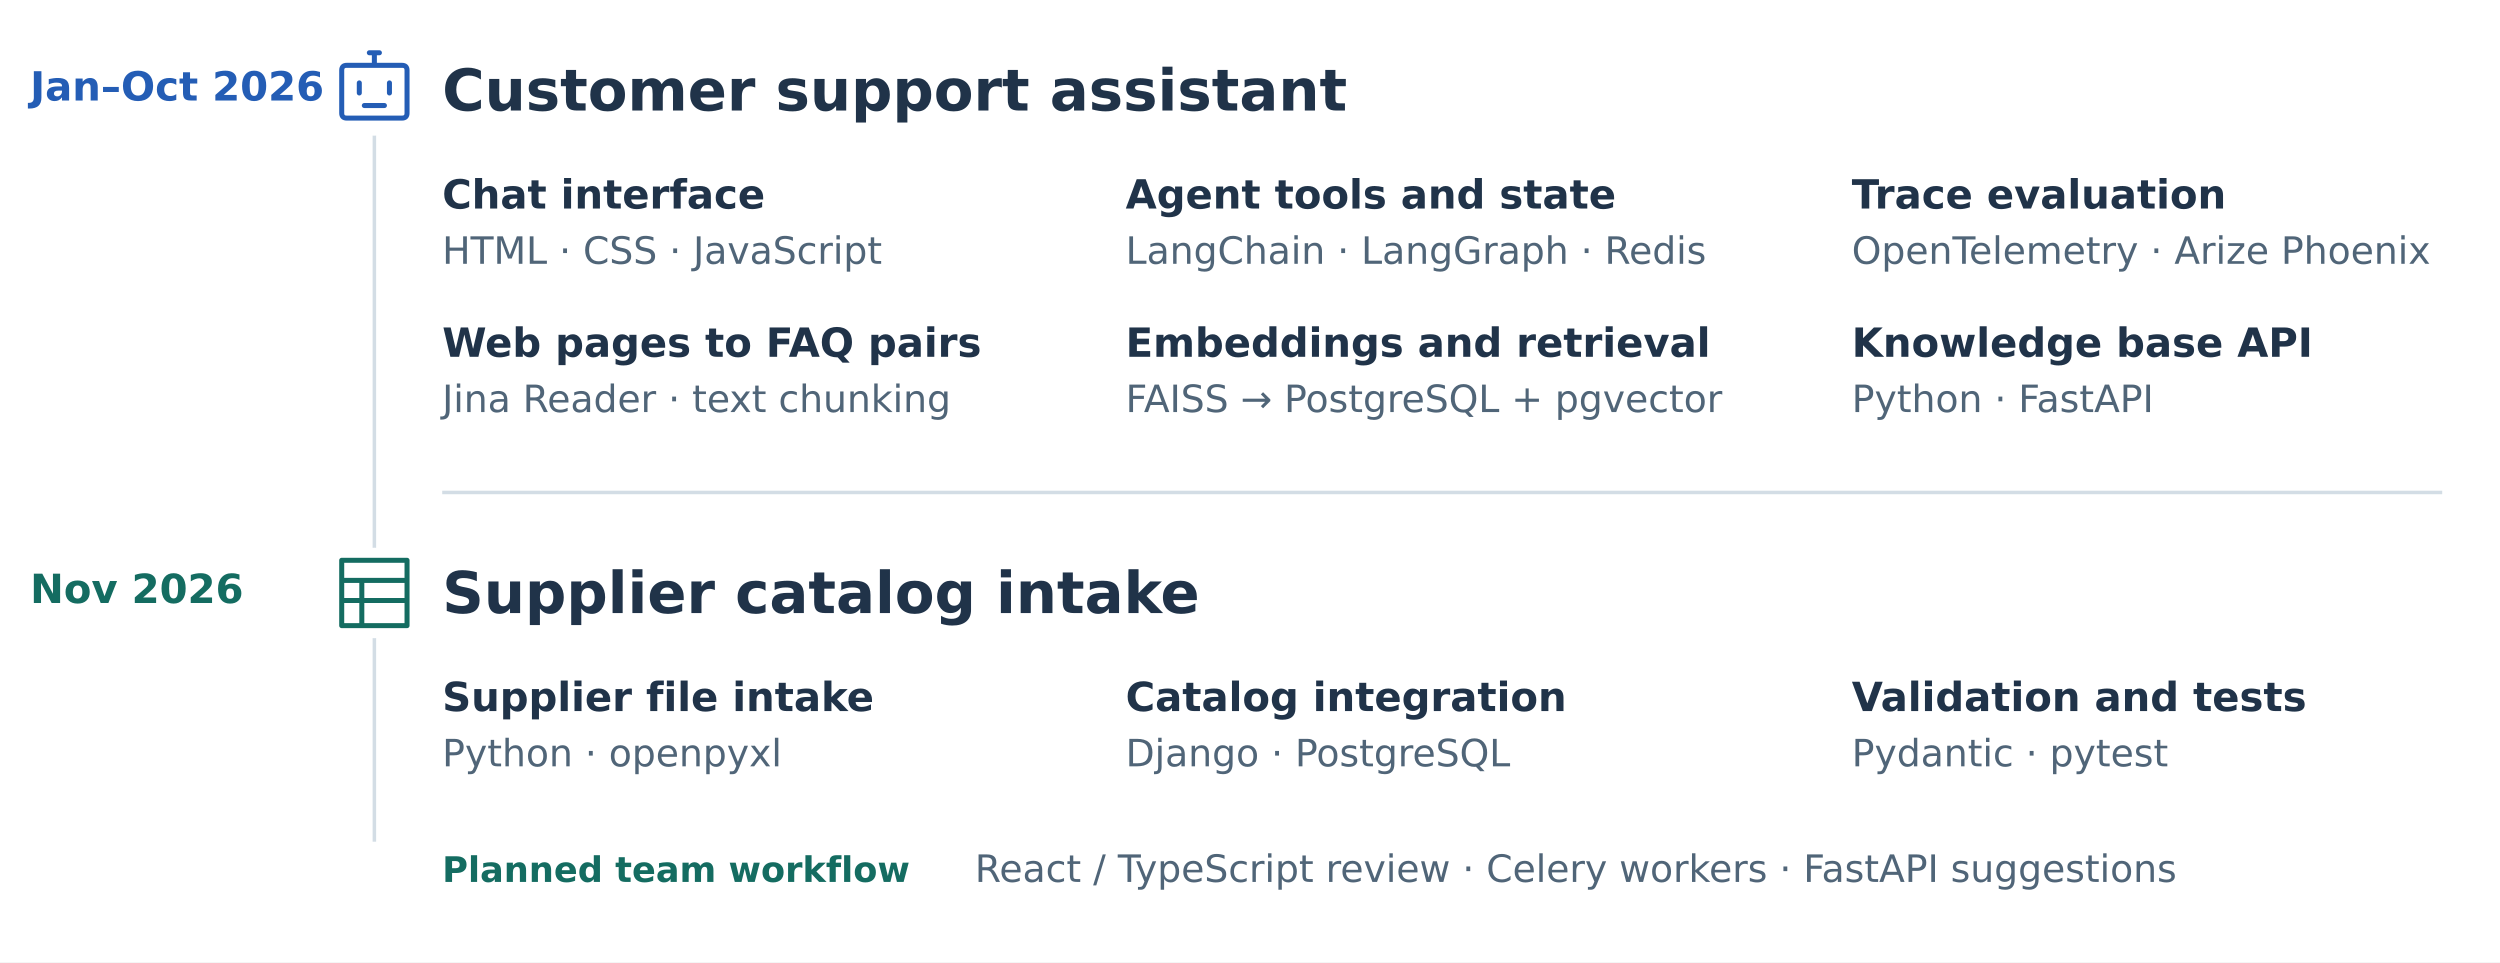
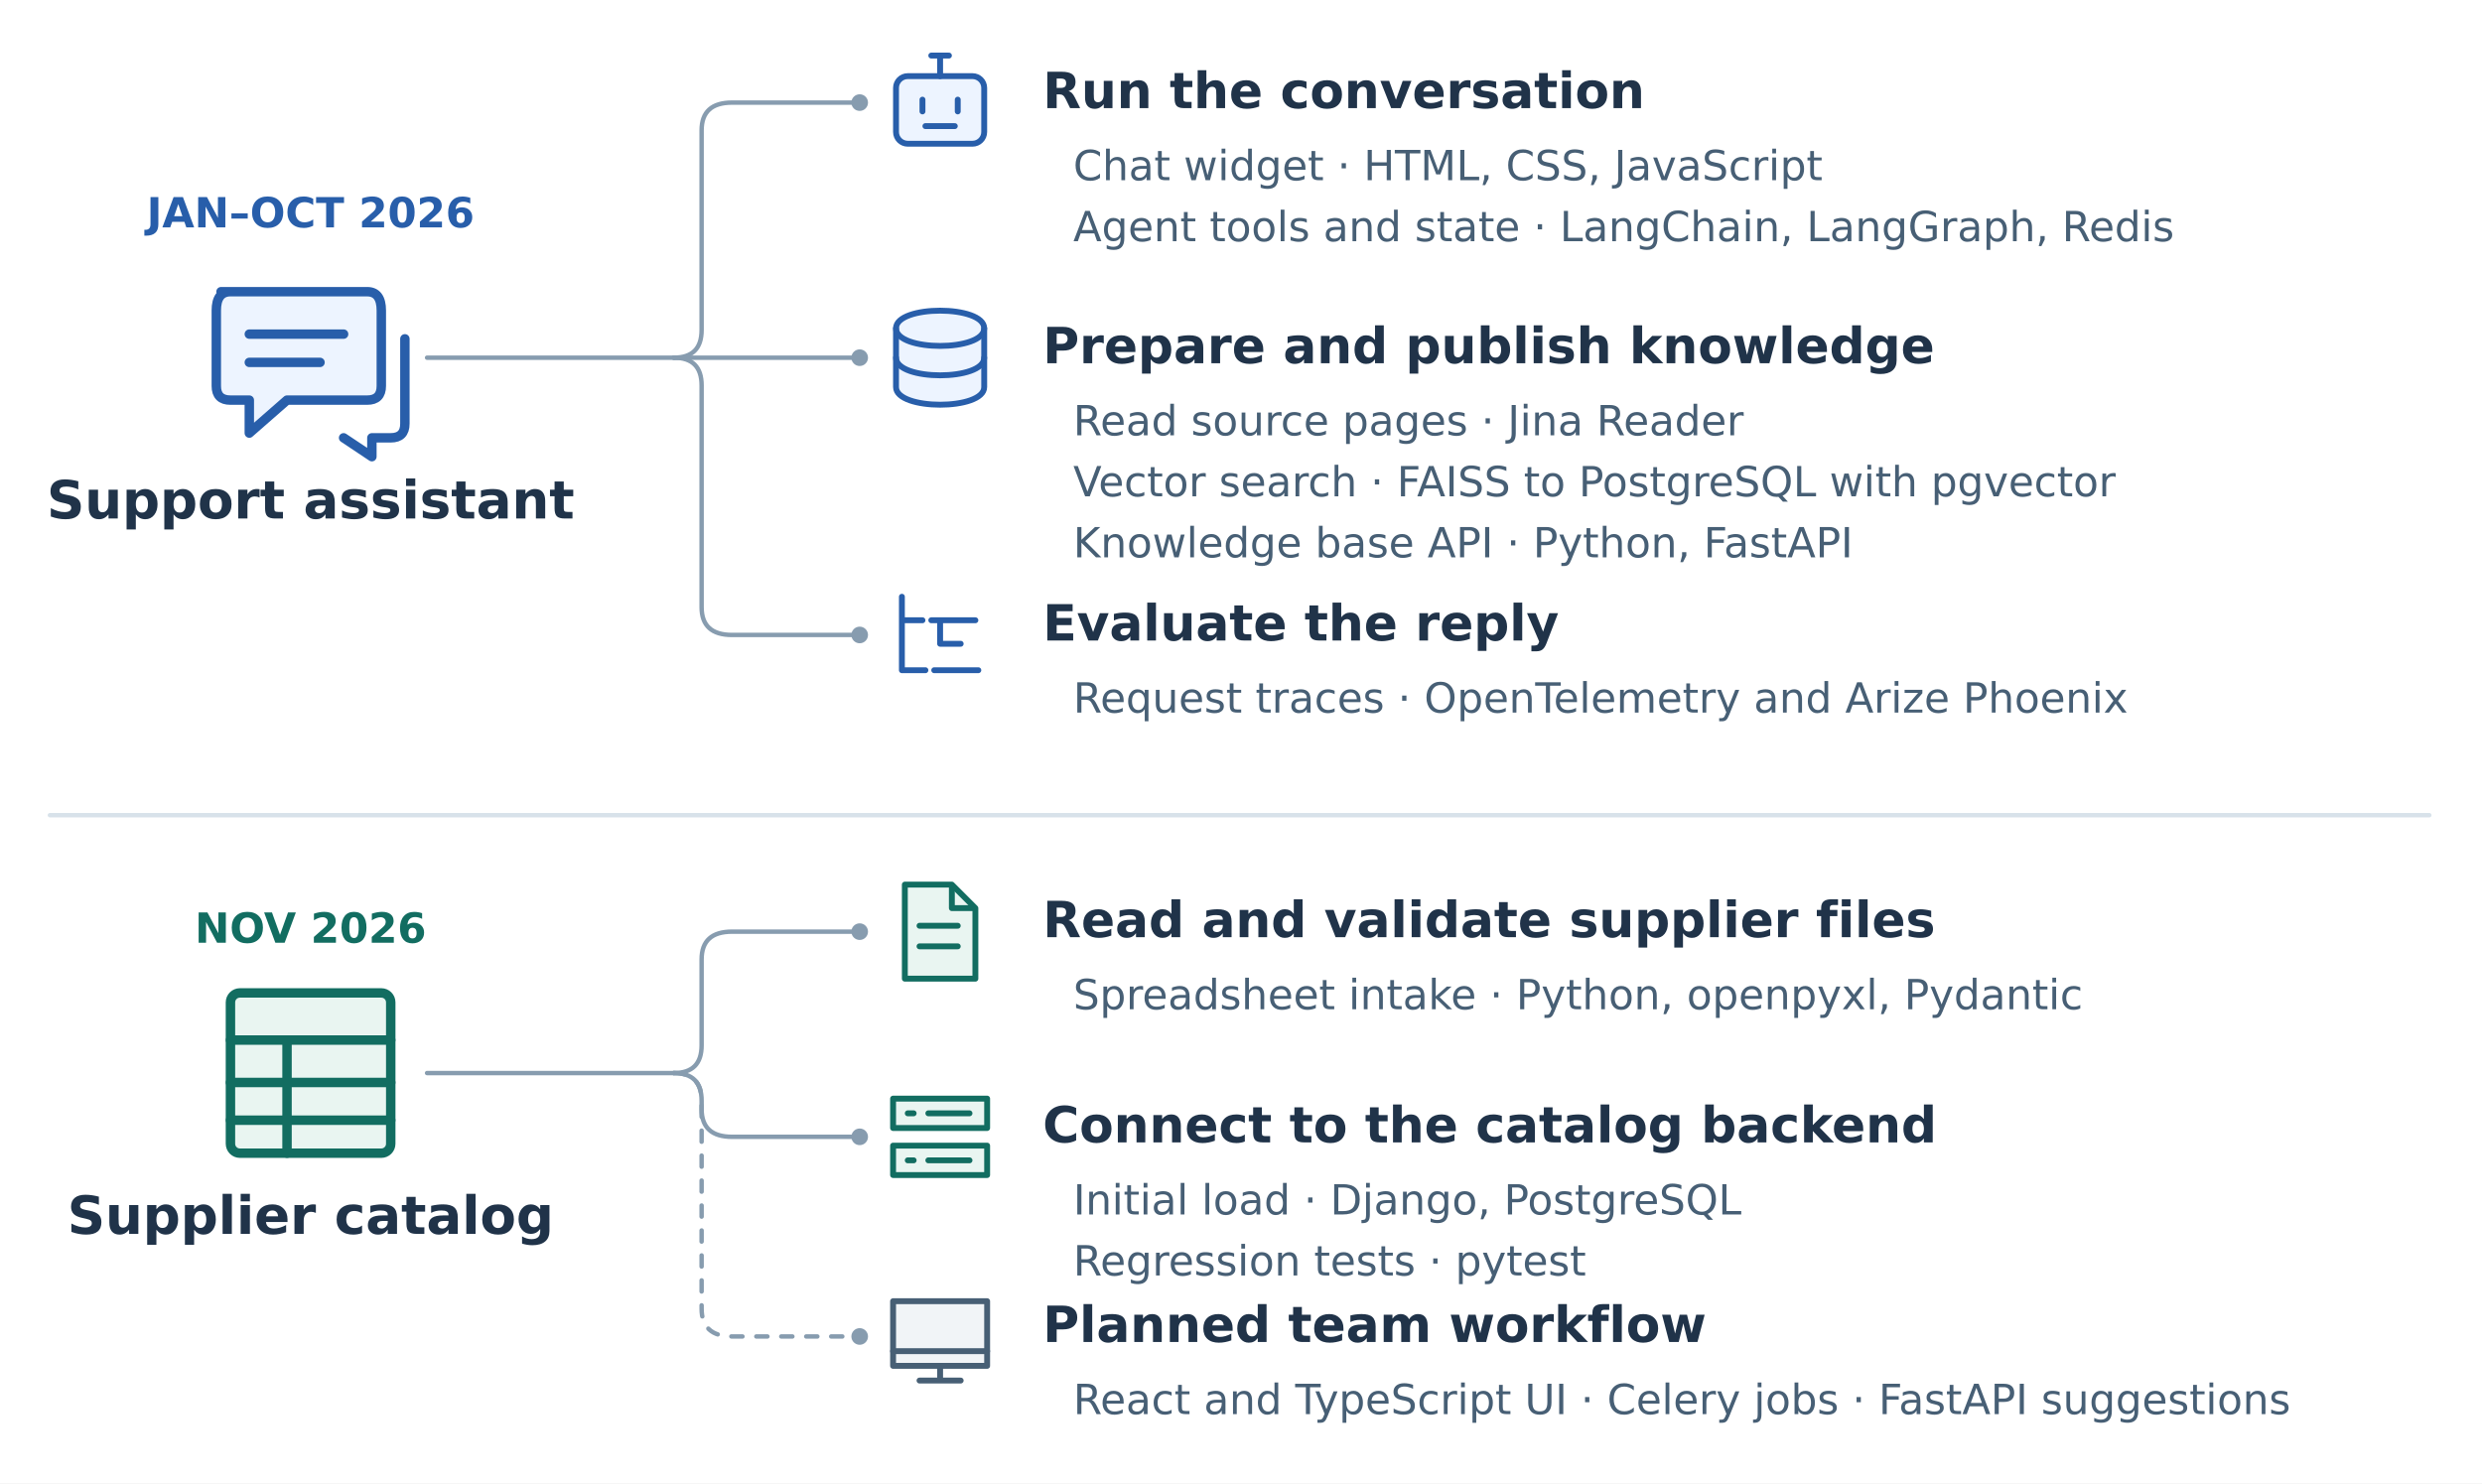
- <svg xmlns="http://www.w3.org/2000/svg" width="995" height="383" viewBox="0 0 995 383" role="img" aria-labelledby="t d">
-   <rect width="995" height="383" fill="#fff" />
-   <path d="M149 33L149 335" fill="none" stroke="#d3dde5" stroke-width="1.4" />
-   <text x="12" y="40" fill="#245db5" font-size="16" font-family="DejaVu Sans, Arial, sans-serif" font-weight="700">Jan–Oct 2026</text>
-   <circle cx="149" cy="36" r="18" fill="white" />
-   <path transform="translate(149 36)" d="M-13 -8Q-13 -10 -11 -10H11Q13 -10 13 -8V9Q13 11 11 11H-11Q-13 11 -13 9Z M0 -10V-15 M-2 -15H2 M-6 -3V1 M6 -3V1 M-4 6H4" fill="none" stroke="#245db5" stroke-width="2" stroke-linecap="round" stroke-linejoin="round" />
-   <text x="176" y="44" fill="#203349" font-size="23" font-family="DejaVu Sans, Arial, sans-serif" font-weight="700">Customer support assistant</text>
-   <text x="12" y="240" fill="#146c61" font-size="16" font-family="DejaVu Sans, Arial, sans-serif" font-weight="700">Nov 2026</text>
-   <circle cx="149" cy="236" r="18" fill="white" />
-   <path transform="translate(149 236)" d="M-13 -13H13V13H-13Z M-13 -5H13 M-5 -5V13 M-13 3H13" fill="none" stroke="#146c61" stroke-width="2" stroke-linecap="round" stroke-linejoin="round" />
-   <text x="176" y="244" fill="#203349" font-size="23" font-family="DejaVu Sans, Arial, sans-serif" font-weight="700">Supplier catalog intake</text>
-   <text x="176" y="83" fill="#203349" font-size="16" font-family="DejaVu Sans, Arial, sans-serif" font-weight="700">Chat interface</text>
-   <text x="176" y="105" fill="#506578" font-size="15" font-family="DejaVu Sans, Arial, sans-serif" font-weight="400">HTML · CSS · JavaScript</text>
-   <text x="448" y="83" fill="#203349" font-size="16" font-family="DejaVu Sans, Arial, sans-serif" font-weight="700">Agent tools and state</text>
-   <text x="448" y="105" fill="#506578" font-size="15" font-family="DejaVu Sans, Arial, sans-serif" font-weight="400">LangChain · LangGraph · Redis</text>
-   <text x="737" y="83" fill="#203349" font-size="16" font-family="DejaVu Sans, Arial, sans-serif" font-weight="700">Trace evaluation</text>
-   <text x="737" y="105" fill="#506578" font-size="15" font-family="DejaVu Sans, Arial, sans-serif" font-weight="400">OpenTelemetry · Arize Phoenix</text>
-   <text x="176" y="142" fill="#203349" font-size="16" font-family="DejaVu Sans, Arial, sans-serif" font-weight="700">Web pages to FAQ pairs</text>
-   <text x="176" y="164" fill="#506578" font-size="15" font-family="DejaVu Sans, Arial, sans-serif" font-weight="400">Jina Reader · text chunking</text>
-   <text x="448" y="142" fill="#203349" font-size="16" font-family="DejaVu Sans, Arial, sans-serif" font-weight="700">Embeddings and retrieval</text>
-   <text x="448" y="164" fill="#506578" font-size="15" font-family="DejaVu Sans, Arial, sans-serif" font-weight="400">FAISS → PostgreSQL + pgvector</text>
-   <text x="737" y="142" fill="#203349" font-size="16" font-family="DejaVu Sans, Arial, sans-serif" font-weight="700">Knowledge base API</text>
-   <text x="737" y="164" fill="#506578" font-size="15" font-family="DejaVu Sans, Arial, sans-serif" font-weight="400">Python · FastAPI</text>
-   <text x="176" y="283" fill="#203349" font-size="16" font-family="DejaVu Sans, Arial, sans-serif" font-weight="700">Supplier file intake</text>
-   <text x="176" y="305" fill="#506578" font-size="15" font-family="DejaVu Sans, Arial, sans-serif" font-weight="400">Python · openpyxl</text>
-   <text x="448" y="283" fill="#203349" font-size="16" font-family="DejaVu Sans, Arial, sans-serif" font-weight="700">Catalog integration</text>
-   <text x="448" y="305" fill="#506578" font-size="15" font-family="DejaVu Sans, Arial, sans-serif" font-weight="400">Django · PostgreSQL</text>
-   <text x="737" y="283" fill="#203349" font-size="16" font-family="DejaVu Sans, Arial, sans-serif" font-weight="700">Validation and tests</text>
-   <text x="737" y="305" fill="#506578" font-size="15" font-family="DejaVu Sans, Arial, sans-serif" font-weight="400">Pydantic · pytest</text>
-   <path d="M176 196L972 196" fill="none" stroke="#d3dde5" stroke-width="1.4" />
-   <text x="176" y="351" fill="#146c61" font-size="14" font-family="DejaVu Sans, Arial, sans-serif" font-weight="700">Planned team workflow</text>
-   <text x="388" y="351" fill="#506578" font-size="15" font-family="DejaVu Sans, Arial, sans-serif" font-weight="400">React / TypeScript review · Celery workers · FastAPI suggestions</text>
+ <svg xmlns="http://www.w3.org/2000/svg" width="895" height="535" viewBox="0 0 895 535" role="img" aria-labelledby="t d">
+   <rect width="895" height="535" fill="white" />
+   <g transform="translate(112 129) scale(1.7)" stroke="#285eaa" stroke-width="2" stroke-linecap="round" stroke-linejoin="round">
+     <g fill="#edf4ff">
+       <path d="M-19 -14H12Q15 -14 15 -10V6Q15 9 12 9H-5L-13 16V9H-17Q-20 9 -20 6V-10Q-20 -14 -17 -14Z" />
+     </g>
+     <g fill="none">
+       <path d="M-13 -5H7M-13 1H2M20 -4V14Q20 17 17 17H13V21L7 17" />
+     </g>
+   </g>
+   <text x="112" y="82" text-anchor="middle" font-family="DejaVu Sans, Arial, sans-serif" font-weight="700" font-size="15" fill="#285eaa">JAN–OCT 2026</text>
+   <text x="112" y="187" text-anchor="middle" font-family="DejaVu Sans, Arial, sans-serif" font-weight="700" font-size="19" fill="#203349">Support assistant</text>
+   <path d="M154 129H243" fill="none" stroke="#879caf" stroke-linecap="round" stroke-width="1.6" />
+   <path d="M243 129Q253 129 253 119V47Q253 37 264 37H310" fill="none" stroke="#879caf" stroke-linecap="round" stroke-width="1.6" />
+   <circle cx="310" cy="37" r="3" fill="#879caf" />
+   <path d="M243 129H310" fill="none" stroke="#879caf" stroke-linecap="round" stroke-width="1.6" />
+   <circle cx="310" cy="129" r="3" fill="#879caf" />
+   <path d="M243 129Q253 129 253 139V219Q253 229 264 229H310" fill="none" stroke="#879caf" stroke-linecap="round" stroke-width="1.6" />
+   <circle cx="310" cy="229" r="3" fill="#879caf" />
+   <g transform="translate(339 37) scale(1.06)" stroke="#285eaa" stroke-width="2" stroke-linecap="round" stroke-linejoin="round">
+     <g fill="#edf4ff">
+       <rect x="-15" y="-9" width="30" height="23" rx="4" />
+     </g>
+     <g fill="none">
+       <path d="M0 -9V-16M-3 -16H3M-6 -1V3M6 -1V3M-5 8H5" />
+     </g>
+   </g>
+   <text x="376" y="39" text-anchor="start" font-family="DejaVu Sans, Arial, sans-serif" font-weight="700" font-size="18" fill="#203349">Run the conversation</text>
+   <text x="387" y="65" text-anchor="start" font-family="DejaVu Sans, Arial, sans-serif" font-weight="400" font-size="15" fill="#475f75">Chat widget   ·   HTML, CSS, JavaScript</text>
+   <text x="387" y="87" text-anchor="start" font-family="DejaVu Sans, Arial, sans-serif" font-weight="400" font-size="15" fill="#475f75">Agent tools and state   ·   LangChain, LangGraph, Redis</text>
+   <g transform="translate(339 129) scale(1.06)" stroke="#285eaa" stroke-width="2" stroke-linecap="round" stroke-linejoin="round">
+     <g fill="#edf4ff">
+       <path d="M-15 -10C-15 -18 15 -18 15 -10V10C15 18 -15 18 -15 10Z" />
+     </g>
+     <g fill="none">
+       <path d="M-15 -10C-15 -2 15 -2 15 -10M-15 0C-15 8 15 8 15 0" />
+     </g>
+   </g>
+   <text x="376" y="131" text-anchor="start" font-family="DejaVu Sans, Arial, sans-serif" font-weight="700" font-size="18" fill="#203349">Prepare and publish knowledge</text>
+   <text x="387" y="157" text-anchor="start" font-family="DejaVu Sans, Arial, sans-serif" font-weight="400" font-size="15" fill="#475f75">Read source pages   ·   Jina Reader</text>
+   <text x="387" y="179" text-anchor="start" font-family="DejaVu Sans, Arial, sans-serif" font-weight="400" font-size="15" fill="#475f75">Vector search   ·   FAISS to PostgreSQL with pgvector</text>
+   <text x="387" y="201" text-anchor="start" font-family="DejaVu Sans, Arial, sans-serif" font-weight="400" font-size="15" fill="#475f75">Knowledge base API   ·   Python, FastAPI</text>
+   <g transform="translate(339 229) scale(1.06)" stroke="#285eaa" stroke-width="2" stroke-linecap="round" stroke-linejoin="round">
+     <g fill="#edf4ff" />
+     <g fill="none">
+       <path d="M-13 -13V12H-5M-13 -5H-6M-3 -5H12M-2 12H13M0 -5V3H7" />
+     </g>
+   </g>
+   <text x="376" y="231" text-anchor="start" font-family="DejaVu Sans, Arial, sans-serif" font-weight="700" font-size="18" fill="#203349">Evaluate the reply</text>
+   <text x="387" y="257" text-anchor="start" font-family="DejaVu Sans, Arial, sans-serif" font-weight="400" font-size="15" fill="#475f75">Request traces   ·   OpenTelemetry and Arize Phoenix</text>
+   <path d="M18 294H876" fill="none" stroke="#d8e2ea" stroke-linecap="round" stroke-width="1.6" />
+   <g transform="translate(112 387) scale(1.7)" stroke="#126d61" stroke-width="2" stroke-linecap="round" stroke-linejoin="round">
+     <g fill="#e9f5f1">
+       <rect x="-17" y="-17" width="34" height="34" rx="2" />
+     </g>
+     <g fill="none">
+       <path d="M-17 -7H17M-5 -7V17M-17 2H17M-17 10H17" />
+     </g>
+   </g>
+   <text x="112" y="340" text-anchor="middle" font-family="DejaVu Sans, Arial, sans-serif" font-weight="700" font-size="15" fill="#126d61">NOV 2026</text>
+   <text x="112" y="445" text-anchor="middle" font-family="DejaVu Sans, Arial, sans-serif" font-weight="700" font-size="19" fill="#203349">Supplier catalog</text>
+   <path d="M154 387H243" fill="none" stroke="#879caf" stroke-linecap="round" stroke-width="1.6" />
+   <path d="M243 387Q253 387 253 377V346Q253 336 264 336H310" fill="none" stroke="#879caf" stroke-linecap="round" stroke-width="1.6" />
+   <circle cx="310" cy="336" r="3" fill="#879caf" />
+   <path d="M243 387Q253 387 253 397V400Q253 410 264 410H310" fill="none" stroke="#879caf" stroke-linecap="round" stroke-width="1.6" />
+   <circle cx="310" cy="410" r="3" fill="#879caf" />
+   <path d="M243 387Q253 387 253 397V472Q253 482 264 482H310" fill="none" stroke="#879caf" stroke-linecap="round" stroke-width="1.6" stroke-dasharray="4 5" />
+   <circle cx="310" cy="482" r="3" fill="#879caf" />
+   <g transform="translate(339 336) scale(1.06)" stroke="#126d61" stroke-width="2" stroke-linecap="round" stroke-linejoin="round">
+     <g fill="#e9f5f1">
+       <path d="M-12 -16H4L12 -8V16H-12Z" />
+     </g>
+     <g fill="none">
+       <path d="M4 -15V-8H11M-7 -2H6M-7 5H6" />
+     </g>
+   </g>
+   <text x="376" y="338" text-anchor="start" font-family="DejaVu Sans, Arial, sans-serif" font-weight="700" font-size="18" fill="#203349">Read and validate supplier files</text>
+   <text x="387" y="364" text-anchor="start" font-family="DejaVu Sans, Arial, sans-serif" font-weight="400" font-size="15" fill="#475f75">Spreadsheet intake   ·   Python, openpyxl, Pydantic</text>
+   <g transform="translate(339 410) scale(1.06)" stroke="#126d61" stroke-width="2" stroke-linecap="round" stroke-linejoin="round">
+     <g fill="#e9f5f1">
+       <path d="M-16 -13H16V-3H-16ZM-16 3H16V13H-16Z" />
+     </g>
+     <g fill="none">
+       <path d="M-11 -8H-9M-4 -8H10M-11 8H-9M-4 8H10" />
+     </g>
+   </g>
+   <text x="376" y="412" text-anchor="start" font-family="DejaVu Sans, Arial, sans-serif" font-weight="700" font-size="18" fill="#203349">Connect to the catalog backend</text>
+   <text x="387" y="438" text-anchor="start" font-family="DejaVu Sans, Arial, sans-serif" font-weight="400" font-size="15" fill="#475f75">Initial load   ·   Django, PostgreSQL</text>
+   <text x="387" y="460" text-anchor="start" font-family="DejaVu Sans, Arial, sans-serif" font-weight="400" font-size="15" fill="#475f75">Regression tests   ·   pytest</text>
+   <g transform="translate(339 482) scale(1.06)" stroke="#475f75" stroke-width="2" stroke-linecap="round" stroke-linejoin="round">
+     <g fill="#f1f4f7">
+       <path d="M-16 -12H16V10H-16Z" />
+     </g>
+     <g fill="none">
+       <path d="M-16 5H16M0 10V15M-7 15H7" />
+     </g>
+   </g>
+   <text x="376" y="484" text-anchor="start" font-family="DejaVu Sans, Arial, sans-serif" font-weight="700" font-size="18" fill="#203349">Planned team workflow</text>
+   <text x="387" y="510" text-anchor="start" font-family="DejaVu Sans, Arial, sans-serif" font-weight="400" font-size="15" fill="#475f75">React and TypeScript UI  ·  Celery jobs  ·  FastAPI suggestions</text>
</svg>
